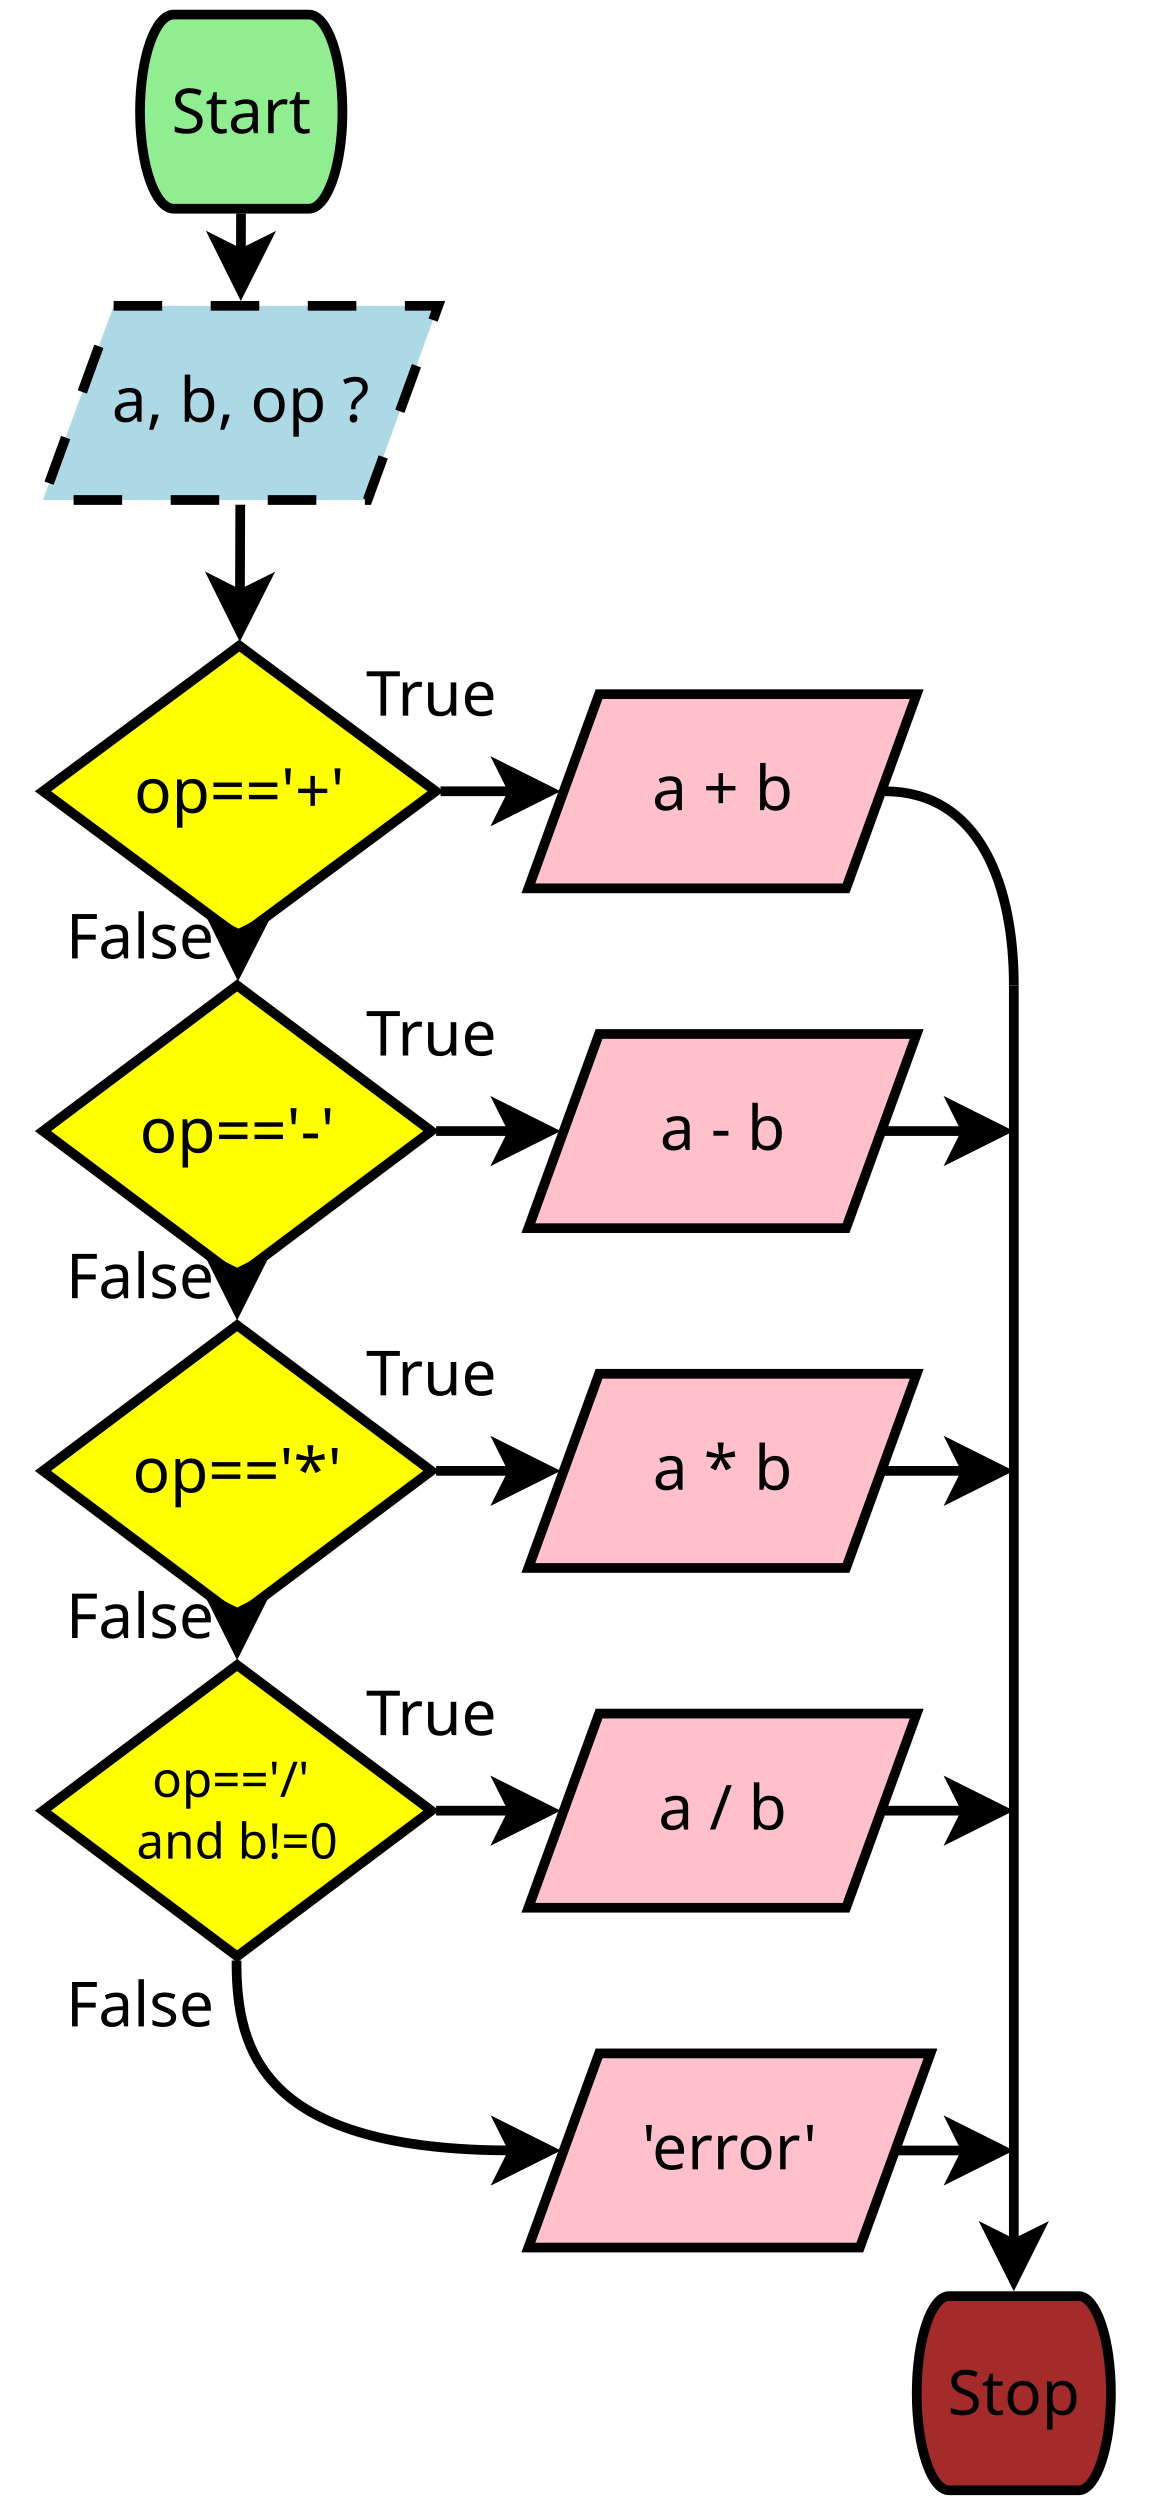
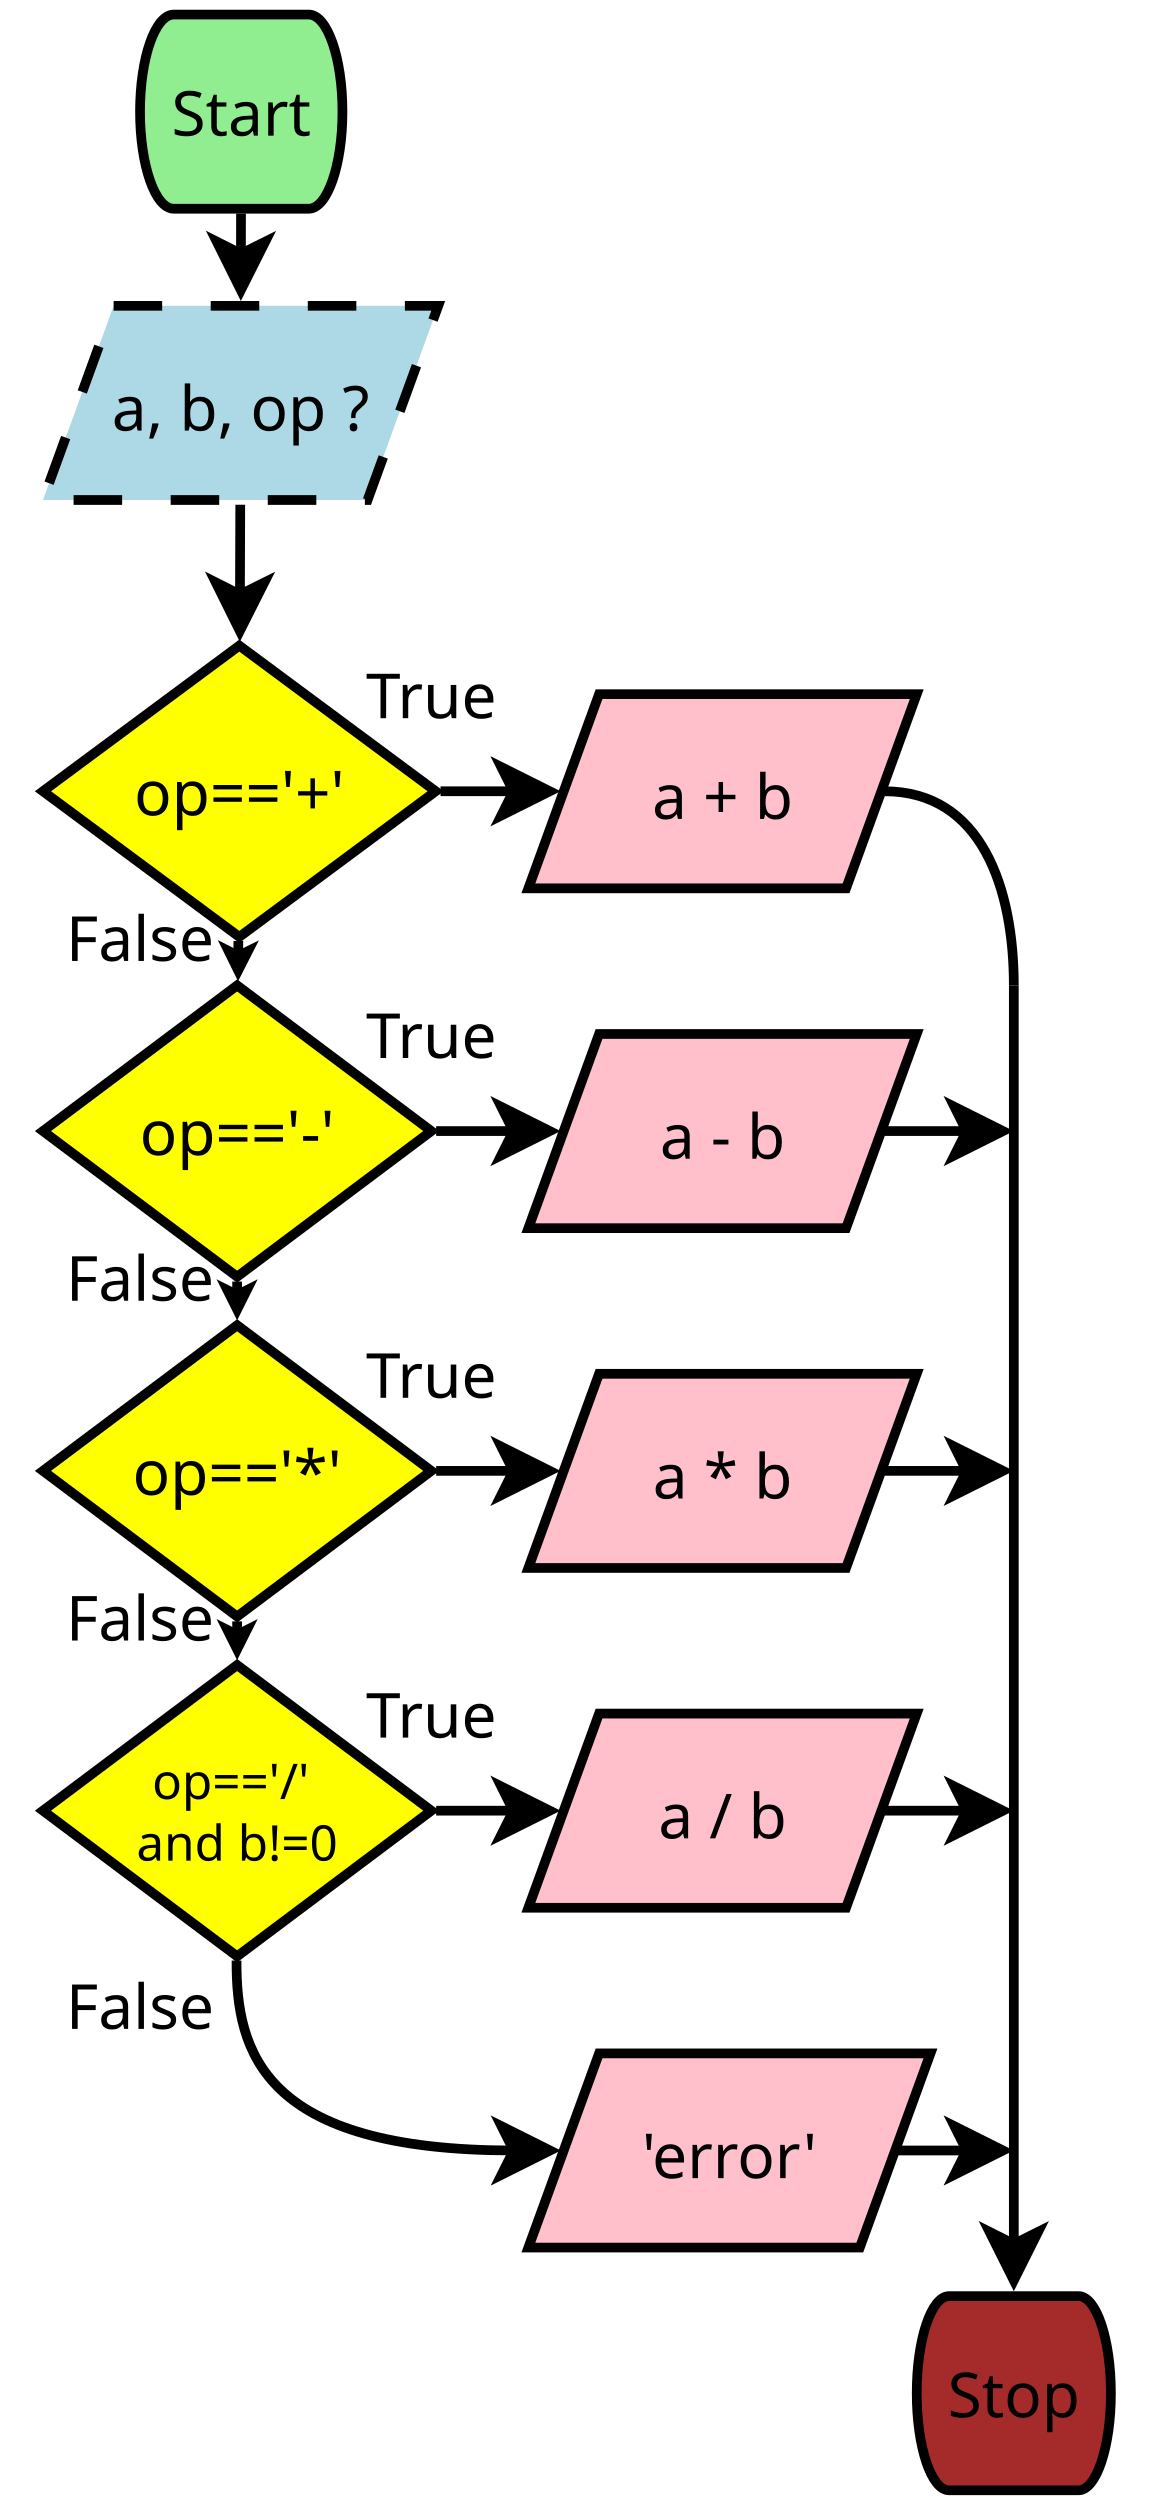
<svg xmlns="http://www.w3.org/2000/svg" width="12cm" height="26cm" viewBox="278 197 224 515">
+   <g id="Background" />
  <g id="Background">
    <g>
      <path style="fill: #90ee90; fill-opacity: 1; stroke-opacity: 1; stroke-width: 2; stroke: #000000" fill-rule="evenodd" d="M 306.95 200 L 334.75,200 C 338.588,200 341.7,208.954 341.7,220 C 341.7,231.046 338.588,240 334.75,240 L 306.95,240 C 303.112,240 300,231.046 300,220 C 300,208.954 303.112,200 306.95,200z" />
-       <text font-size="10.544" style="fill: #000000; fill-opacity: 1; stroke: none;text-anchor:middle;font-family:sans-serif;font-style:normal;font-weight:normal" x="320.85" y="223.197">
-         <tspan x="320.85" y="223.197" />
+       <text font-size="10.544" style="fill: #000000; fill-opacity: 1; stroke: none;text-anchor:middle;font-family:sans-serif;font-style:normal;font-weight:normal" x="320.85" y="225.272">
+         <tspan x="320.85" y="225.272" />
      </text>
    </g>
    <g>
      <polygon style="fill: #ffff00; fill-opacity: 1; stroke-opacity: 1; stroke-width: 2; stroke: #000000" fill-rule="evenodd" points="320.451,330 360.902,360 320.451,390 280,360 " />
-       <text font-size="12.8" style="fill: #000000; fill-opacity: 1; stroke: none;text-anchor:middle;font-family:sans-serif;font-style:normal;font-weight:normal" x="320.451" y="363.881">
-         <tspan x="320.451" y="363.881" />
+       <text font-size="12.8" style="fill: #000000; fill-opacity: 1; stroke: none;text-anchor:middle;font-family:sans-serif;font-style:normal;font-weight:normal" x="320.451" y="365.7">
+         <tspan x="320.451" y="365.7" />
      </text>
    </g>
    <g>
      <polygon style="fill: #ffc0cb; fill-opacity: 1; stroke-opacity: 1; stroke-width: 2; stroke: #000000" fill-rule="evenodd" points="394.559,620 462.832,620 448.274,660 380,660 " />
-       <text font-size="12.8" style="fill: #000000; fill-opacity: 1; stroke: none;text-anchor:middle;font-family:sans-serif;font-style:normal;font-weight:normal" x="421.416" y="643.881">
-         <tspan x="421.416" y="643.881">'error'</tspan>
+       <text font-size="12.8" style="fill: #000000; fill-opacity: 1; stroke: none;text-anchor:middle;font-family:sans-serif;font-style:normal;font-weight:normal" x="421.416" y="645.7">
+         <tspan x="421.416" y="645.7">'error'</tspan>
      </text>
    </g>
    <g>
      <path style="fill: #a52a2a; fill-opacity: 1; stroke-opacity: 1; stroke-width: 2; stroke: #000000" fill-rule="evenodd" d="M 466.667 670 L 493.333,670 C 497.015,670 500,678.954 500,690 C 500,701.046 497.015,710 493.333,710 L 466.667,710 C 462.985,710 460,701.046 460,690 C 460,678.954 462.985,670 466.667,670z" />
-       <text font-size="10.544" style="fill: #000000; fill-opacity: 1; stroke: none;text-anchor:middle;font-family:sans-serif;font-style:normal;font-weight:normal" x="480" y="693.197">
-         <tspan x="480" y="693.197" />
+       <text font-size="10.544" style="fill: #000000; fill-opacity: 1; stroke: none;text-anchor:middle;font-family:sans-serif;font-style:normal;font-weight:normal" x="480" y="695.272">
+         <tspan x="480" y="695.272" />
      </text>
    </g>
-     <text font-size="12.8" style="fill: #000000; fill-opacity: 1; stroke: none;text-anchor:middle;font-family:sans-serif;font-style:normal;font-weight:normal" x="300" y="394.431">
-       <tspan x="300" y="394.431">False</tspan>
+     <text font-size="12.8" style="fill: #000000; fill-opacity: 1; stroke: none;text-anchor:middle;font-family:sans-serif;font-style:normal;font-weight:normal" x="300" y="394.95">
+       <tspan x="300" y="394.95">False</tspan>
    </text>
-     <text font-size="12.8" style="fill: #000000; fill-opacity: 1; stroke: none;text-anchor:middle;font-family:sans-serif;font-style:normal;font-weight:normal" x="360" y="344.431">
-       <tspan x="360" y="344.431">True</tspan>
+     <text font-size="12.8" style="fill: #000000; fill-opacity: 1; stroke: none;text-anchor:middle;font-family:sans-serif;font-style:normal;font-weight:normal" x="360" y="344.95">
+       <tspan x="360" y="344.95">True</tspan>
    </text>
    <g>
      <polygon style="fill: #ffc0cb; fill-opacity: 1; stroke-opacity: 1; stroke-width: 2; stroke: #000000" fill-rule="evenodd" points="394.559,550 460,550 445.441,590 380,590 " />
-       <text font-size="12.8" style="fill: #000000; fill-opacity: 1; stroke: none;text-anchor:middle;font-family:sans-serif;font-style:normal;font-weight:normal" x="420" y="573.881">
-         <tspan x="420" y="573.881">a / b</tspan>
+       <text font-size="12.8" style="fill: #000000; fill-opacity: 1; stroke: none;text-anchor:middle;font-family:sans-serif;font-style:normal;font-weight:normal" x="420" y="575.7">
+         <tspan x="420" y="575.7">a / b</tspan>
      </text>
    </g>
    <g>
      <line style="fill: none; stroke-opacity: 1; stroke-width: 2; stroke: #000000" x1="361" y1="570" x2="376.902" y2="570" />
      <polygon style="fill: #000000; fill-opacity: 1; stroke-opacity: 1; stroke-width: 2; stroke: #000000" fill-rule="evenodd" points="384.402,570 374.402,575 376.902,570 374.402,565 " />
    </g>
    <g>
      <polygon style="fill: #ffc0cb; fill-opacity: 1; stroke-opacity: 1; stroke-width: 2; stroke: #000000" fill-rule="evenodd" points="394.559,340 460,340 445.441,380 380,380 " />
-       <text font-size="12.8" style="fill: #000000; fill-opacity: 1; stroke: none;text-anchor:middle;font-family:sans-serif;font-style:normal;font-weight:normal" x="420" y="363.881">
-         <tspan x="420" y="363.881">a + b</tspan>
+       <text font-size="12.8" style="fill: #000000; fill-opacity: 1; stroke: none;text-anchor:middle;font-family:sans-serif;font-style:normal;font-weight:normal" x="420" y="365.7">
+         <tspan x="420" y="365.7">a + b</tspan>
      </text>
    </g>
    <g>
      <line style="fill: none; stroke-opacity: 1; stroke-width: 2; stroke: #000000" x1="361.902" y1="360" x2="376.907" y2="360" />
      <polygon style="fill: #000000; fill-opacity: 1; stroke-opacity: 1; stroke-width: 2; stroke: #000000" fill-rule="evenodd" points="384.407,360 374.407,365 376.907,360 374.407,355 " />
    </g>
    <g>
-       <line style="fill: none; stroke-opacity: 1; stroke-width: 2; stroke: #000000" x1="320.252" y1="390.847" x2="320.261" y2="389.417" />
-       <polygon style="fill: #000000; fill-opacity: 1; stroke-opacity: 1; stroke-width: 2; stroke: #000000" fill-rule="evenodd" points="320.213,396.917 315.278,386.885 320.261,389.417 325.277,386.949 " />
+       <line style="fill: none; stroke-opacity: 1; stroke-width: 2; stroke: #000000" x1="320.252" y1="390.847" x2="320.232" y2="393.917" />
+       <polygon style="fill: #000000; fill-opacity: 1; stroke-opacity: 1; stroke-width: 2; stroke: #000000" fill-rule="evenodd" points="320.213,396.917 318.239,392.904 320.232,393.917 322.239,392.93 " />
    </g>
    <g>
      <polygon style="fill: #add8e6; fill-opacity: 1; stroke-opacity: 1; stroke-width: 2; stroke-dasharray: 10; stroke: #000000" fill-rule="evenodd" points="294.559,260 361.432,260 346.874,300 280,300 " />
-       <text font-size="12.8" style="fill: #000000; fill-opacity: 1; stroke: none;text-anchor:middle;font-family:sans-serif;font-style:normal;font-weight:normal" x="320.716" y="283.881">
-         <tspan x="320.716" y="283.881">a, b, op ?</tspan>
+       <text font-size="12.8" style="fill: #000000; fill-opacity: 1; stroke: none;text-anchor:middle;font-family:sans-serif;font-style:normal;font-weight:normal" x="320.716" y="285.7">
+         <tspan x="320.716" y="285.7">a, b, op ?</tspan>
      </text>
    </g>
    <g>
      <line style="fill: none; stroke-opacity: 1; stroke-width: 2; stroke: #000000" x1="320.803" y1="240.991" x2="320.785" y2="249.273" />
      <polygon style="fill: #000000; fill-opacity: 1; stroke-opacity: 1; stroke-width: 2; stroke: #000000" fill-rule="evenodd" points="320.768,256.773 315.79,246.762 320.785,249.273 325.79,246.784 " />
    </g>
    <g>
      <polygon style="fill: #ffff00; fill-opacity: 1; stroke-opacity: 1; stroke-width: 2; stroke: #000000" fill-rule="evenodd" points="320,540 360,570 320,600 280,570 " />
-       <text font-size="10.544" style="fill: #000000; fill-opacity: 1; stroke: none;text-anchor:middle;font-family:sans-serif;font-style:normal;font-weight:normal" x="320" y="573.197">
-         <tspan x="320" y="573.197" />
+       <text font-size="10.544" style="fill: #000000; fill-opacity: 1; stroke: none;text-anchor:middle;font-family:sans-serif;font-style:normal;font-weight:normal" x="320" y="574.71">
+         <tspan x="320" y="574.71" />
      </text>
    </g>
    <g>
      <path style="fill: none; stroke-opacity: 1; stroke-width: 2; stroke: #000000" d="M 319.879 600.867 C 319.805,619.767 325.282,640 376.962,640" />
      <polygon style="fill: #000000; fill-opacity: 1; stroke-opacity: 1; stroke-width: 2; stroke: #000000" fill-rule="evenodd" points="384.462,640 374.462,645 376.962,640 374.462,635 " />
    </g>
-     <text font-size="12.8" style="fill: #000000; fill-opacity: 1; stroke: none;text-anchor:middle;font-family:sans-serif;font-style:normal;font-weight:normal" x="300" y="464.431">
-       <tspan x="300" y="464.431">False</tspan>
+     <text font-size="12.8" style="fill: #000000; fill-opacity: 1; stroke: none;text-anchor:middle;font-family:sans-serif;font-style:normal;font-weight:normal" x="300" y="464.95">
+       <tspan x="300" y="464.95">False</tspan>
    </text>
-     <text font-size="12.8" style="fill: #000000; fill-opacity: 1; stroke: none;text-anchor:middle;font-family:sans-serif;font-style:normal;font-weight:normal" x="360" y="414.431">
-       <tspan x="360" y="414.431">True</tspan>
+     <text font-size="12.8" style="fill: #000000; fill-opacity: 1; stroke: none;text-anchor:middle;font-family:sans-serif;font-style:normal;font-weight:normal" x="360" y="414.95">
+       <tspan x="360" y="414.95">True</tspan>
    </text>
    <g>
      <line style="fill: none; stroke-opacity: 1; stroke-width: 2; stroke: #000000" x1="320.647" y1="300.977" x2="320.585" y2="319.483" />
      <polygon style="fill: #000000; fill-opacity: 1; stroke-opacity: 1; stroke-width: 2; stroke: #000000" fill-rule="evenodd" points="320.56,326.983 315.594,316.966 320.585,319.483 325.593,316.999 " />
    </g>
    <g>
      <polygon style="fill: #ffff00; fill-opacity: 1; stroke-opacity: 1; stroke-width: 2; stroke: #000000" fill-rule="evenodd" points="320,400 360,430 320,460 280,430 " />
-       <text font-size="12.8" style="fill: #000000; fill-opacity: 1; stroke: none;text-anchor:middle;font-family:sans-serif;font-style:normal;font-weight:normal" x="320" y="433.881">
-         <tspan x="320" y="433.881" />
+       <text font-size="12.8" style="fill: #000000; fill-opacity: 1; stroke: none;text-anchor:middle;font-family:sans-serif;font-style:normal;font-weight:normal" x="320" y="435.7">
+         <tspan x="320" y="435.7" />
      </text>
    </g>
    <g>
      <polygon style="fill: #ffff00; fill-opacity: 1; stroke-opacity: 1; stroke-width: 2; stroke: #000000" fill-rule="evenodd" points="320,470 360,500 320,530 280,500 " />
-       <text font-size="12.8" style="fill: #000000; fill-opacity: 1; stroke: none;text-anchor:middle;font-family:sans-serif;font-style:normal;font-weight:normal" x="320" y="503.881">
-         <tspan x="320" y="503.881" />
+       <text font-size="12.8" style="fill: #000000; fill-opacity: 1; stroke: none;text-anchor:middle;font-family:sans-serif;font-style:normal;font-weight:normal" x="320" y="505.7">
+         <tspan x="320" y="505.7" />
      </text>
    </g>
    <g>
-       <line style="fill: none; stroke-opacity: 1; stroke-width: 2; stroke: #000000" x1="320" y1="461" x2="320" y2="459.264" />
-       <polygon style="fill: #000000; fill-opacity: 1; stroke-opacity: 1; stroke-width: 2; stroke: #000000" fill-rule="evenodd" points="320,466.764 315,456.764 320,459.264 325,456.764 " />
+       <line style="fill: none; stroke-opacity: 1; stroke-width: 2; stroke: #000000" x1="320" y1="461" x2="320" y2="463.764" />
+       <polygon style="fill: #000000; fill-opacity: 1; stroke-opacity: 1; stroke-width: 2; stroke: #000000" fill-rule="evenodd" points="320,466.764 318,462.764 320,463.764 322,462.764 " />
    </g>
    <g>
      <polygon style="fill: #ffc0cb; fill-opacity: 1; stroke-opacity: 1; stroke-width: 2; stroke: #000000" fill-rule="evenodd" points="394.559,410 460,410 445.441,450 380,450 " />
-       <text font-size="12.8" style="fill: #000000; fill-opacity: 1; stroke: none;text-anchor:middle;font-family:sans-serif;font-style:normal;font-weight:normal" x="420" y="433.881">
-         <tspan x="420" y="433.881">a - b</tspan>
+       <text font-size="12.8" style="fill: #000000; fill-opacity: 1; stroke: none;text-anchor:middle;font-family:sans-serif;font-style:normal;font-weight:normal" x="420" y="435.7">
+         <tspan x="420" y="435.7">a - b</tspan>
      </text>
    </g>
    <g>
      <line style="fill: none; stroke-opacity: 1; stroke-width: 2; stroke: #000000" x1="361" y1="430" x2="376.902" y2="430" />
      <polygon style="fill: #000000; fill-opacity: 1; stroke-opacity: 1; stroke-width: 2; stroke: #000000" fill-rule="evenodd" points="384.402,430 374.402,435 376.902,430 374.402,425 " />
    </g>
    <g>
      <polygon style="fill: #ffc0cb; fill-opacity: 1; stroke-opacity: 1; stroke-width: 2; stroke: #000000" fill-rule="evenodd" points="394.559,480 460,480 445.441,520 380,520 " />
-       <text font-size="12.8" style="fill: #000000; fill-opacity: 1; stroke: none;text-anchor:middle;font-family:sans-serif;font-style:normal;font-weight:normal" x="420" y="503.881">
-         <tspan x="420" y="503.881">a * b</tspan>
+       <text font-size="12.8" style="fill: #000000; fill-opacity: 1; stroke: none;text-anchor:middle;font-family:sans-serif;font-style:normal;font-weight:normal" x="420" y="505.7">
+         <tspan x="420" y="505.7">a * b</tspan>
      </text>
    </g>
    <g>
      <line style="fill: none; stroke-opacity: 1; stroke-width: 2; stroke: #000000" x1="361" y1="500" x2="376.902" y2="500" />
      <polygon style="fill: #000000; fill-opacity: 1; stroke-opacity: 1; stroke-width: 2; stroke: #000000" fill-rule="evenodd" points="384.402,500 374.402,505 376.902,500 374.402,495 " />
    </g>
    <g>
-       <line style="fill: none; stroke-opacity: 1; stroke-width: 2; stroke: #000000" x1="320" y1="531" x2="320" y2="529.264" />
-       <polygon style="fill: #000000; fill-opacity: 1; stroke-opacity: 1; stroke-width: 2; stroke: #000000" fill-rule="evenodd" points="320,536.764 315,526.764 320,529.264 325,526.764 " />
+       <line style="fill: none; stroke-opacity: 1; stroke-width: 2; stroke: #000000" x1="320" y1="531" x2="320" y2="533.764" />
+       <polygon style="fill: #000000; fill-opacity: 1; stroke-opacity: 1; stroke-width: 2; stroke: #000000" fill-rule="evenodd" points="320,536.764 318,532.764 320,533.764 322,532.764 " />
    </g>
-     <text font-size="12.8" style="fill: #000000; fill-opacity: 1; stroke: none;text-anchor:middle;font-family:sans-serif;font-style:normal;font-weight:normal" x="360" y="484.431">
-       <tspan x="360" y="484.431">True</tspan>
+     <text font-size="12.8" style="fill: #000000; fill-opacity: 1; stroke: none;text-anchor:middle;font-family:sans-serif;font-style:normal;font-weight:normal" x="360" y="484.95">
+       <tspan x="360" y="484.95">True</tspan>
    </text>
-     <text font-size="12.8" style="fill: #000000; fill-opacity: 1; stroke: none;text-anchor:middle;font-family:sans-serif;font-style:normal;font-weight:normal" x="360" y="554.431">
-       <tspan x="360" y="554.431">True</tspan>
+     <text font-size="12.8" style="fill: #000000; fill-opacity: 1; stroke: none;text-anchor:middle;font-family:sans-serif;font-style:normal;font-weight:normal" x="360" y="554.95">
+       <tspan x="360" y="554.95">True</tspan>
    </text>
-     <text font-size="12.8" style="fill: #000000; fill-opacity: 1; stroke: none;text-anchor:middle;font-family:sans-serif;font-style:normal;font-weight:normal" x="300" y="534.431">
-       <tspan x="300" y="534.431">False</tspan>
+     <text font-size="12.8" style="fill: #000000; fill-opacity: 1; stroke: none;text-anchor:middle;font-family:sans-serif;font-style:normal;font-weight:normal" x="300" y="534.95">
+       <tspan x="300" y="534.95">False</tspan>
    </text>
-     <text font-size="12.8" style="fill: #000000; fill-opacity: 1; stroke: none;text-anchor:middle;font-family:sans-serif;font-style:normal;font-weight:normal" x="300" y="614.431">
-       <tspan x="300" y="614.431">False</tspan>
+     <text font-size="12.8" style="fill: #000000; fill-opacity: 1; stroke: none;text-anchor:middle;font-family:sans-serif;font-style:normal;font-weight:normal" x="300" y="614.95">
+       <tspan x="300" y="614.95">False</tspan>
    </text>
    <g>
      <line style="fill: none; stroke-opacity: 1; stroke-width: 2; stroke: #000000" x1="480" y1="400" x2="480" y2="659.263" />
      <polygon style="fill: #000000; fill-opacity: 1; stroke-opacity: 1; stroke-width: 2; stroke: #000000" fill-rule="evenodd" points="480,666.763 475,656.763 480,659.263 485,656.763 " />
    </g>
    <g>
      <line style="fill: none; stroke-opacity: 1; stroke-width: 2; stroke: #000000" x1="453.354" y1="430" x2="470.264" y2="430" />
      <polygon style="fill: #000000; fill-opacity: 1; stroke-opacity: 1; stroke-width: 2; stroke: #000000" fill-rule="evenodd" points="477.764,430 467.764,435 470.264,430 467.764,425 " />
    </g>
    <g>
      <line style="fill: none; stroke-opacity: 1; stroke-width: 2; stroke: #000000" x1="453.354" y1="500" x2="470.264" y2="500" />
      <polygon style="fill: #000000; fill-opacity: 1; stroke-opacity: 1; stroke-width: 2; stroke: #000000" fill-rule="evenodd" points="477.764,500 467.764,505 470.264,500 467.764,495 " />
    </g>
    <g>
      <line style="fill: none; stroke-opacity: 1; stroke-width: 2; stroke: #000000" x1="453.354" y1="570" x2="470.264" y2="570" />
      <polygon style="fill: #000000; fill-opacity: 1; stroke-opacity: 1; stroke-width: 2; stroke: #000000" fill-rule="evenodd" points="477.764,570 467.764,575 470.264,570 467.764,565 " />
    </g>
    <g>
      <line style="fill: none; stroke-opacity: 1; stroke-width: 2; stroke: #000000" x1="455.285" y1="640" x2="470.264" y2="640" />
      <polygon style="fill: #000000; fill-opacity: 1; stroke-opacity: 1; stroke-width: 2; stroke: #000000" fill-rule="evenodd" points="477.764,640 467.764,645 470.264,640 467.764,635 " />
    </g>
    <path style="fill: none; stroke-opacity: 1; stroke-width: 2; stroke: #000000" d="M 453.353 360 C 473.353,360 480,380 480,400" />
-     <text font-size="12.8" style="fill: #000000; fill-opacity: 1; stroke: none;text-anchor:middle;font-family:sans-serif;font-style:normal;font-weight:normal" x="320.45" y="364.431">
-       <tspan x="320.45" y="364.431">op=='+'</tspan>
+     <text font-size="12.8" style="fill: #000000; fill-opacity: 1; stroke: none;text-anchor:middle;font-family:sans-serif;font-style:normal;font-weight:normal" x="320.45" y="364.95">
+       <tspan x="320.45" y="364.95">op=='+'</tspan>
    </text>
-     <text font-size="12.8" style="fill: #000000; fill-opacity: 1; stroke: none;text-anchor:middle;font-family:sans-serif;font-style:normal;font-weight:normal" x="320" y="434.431">
-       <tspan x="320" y="434.431">op=='-'</tspan>
+     <text font-size="12.8" style="fill: #000000; fill-opacity: 1; stroke: none;text-anchor:middle;font-family:sans-serif;font-style:normal;font-weight:normal" x="320" y="434.95">
+       <tspan x="320" y="434.95">op=='-'</tspan>
    </text>
-     <text font-size="12.8" style="fill: #000000; fill-opacity: 1; stroke: none;text-anchor:middle;font-family:sans-serif;font-style:normal;font-weight:normal" x="320" y="504.431">
-       <tspan x="320" y="504.431">op=='*'</tspan>
+     <text font-size="12.8" style="fill: #000000; fill-opacity: 1; stroke: none;text-anchor:middle;font-family:sans-serif;font-style:normal;font-weight:normal" x="320" y="504.95">
+       <tspan x="320" y="504.95">op=='*'</tspan>
    </text>
-     <text font-size="10.16" style="fill: #000000; fill-opacity: 1; stroke: none;text-anchor:middle;font-family:sans-serif;font-style:normal;font-weight:normal" x="320" y="567.167">
-       <tspan x="320" y="567.167">op=='/'</tspan>
-       <tspan x="320" y="579.867">and b!=0</tspan>
+     <text font-size="10.16" style="fill: #000000; fill-opacity: 1; stroke: none;text-anchor:middle;font-family:sans-serif;font-style:normal;font-weight:normal" x="320" y="567.6">
+       <tspan x="320" y="567.6">op=='/'</tspan>
+       <tspan x="320" y="580.3">and b!=0</tspan>
    </text>
-     <text font-size="12.8" style="fill: #000000; fill-opacity: 1; stroke: none;text-anchor:middle;font-family:sans-serif;font-style:normal;font-weight:normal" x="320.85" y="224.431">
-       <tspan x="320.85" y="224.431">Start</tspan>
+     <text font-size="12.8" style="fill: #000000; fill-opacity: 1; stroke: none;text-anchor:middle;font-family:sans-serif;font-style:normal;font-weight:normal" x="320.85" y="224.95">
+       <tspan x="320.85" y="224.95">Start</tspan>
    </text>
-     <text font-size="12.8" style="fill: #000000; fill-opacity: 1; stroke: none;text-anchor:middle;font-family:sans-serif;font-style:normal;font-weight:normal" x="480" y="694.431">
-       <tspan x="480" y="694.431">Stop</tspan>
+     <text font-size="12.8" style="fill: #000000; fill-opacity: 1; stroke: none;text-anchor:middle;font-family:sans-serif;font-style:normal;font-weight:normal" x="480" y="694.95">
+       <tspan x="480" y="694.95">Stop</tspan>
    </text>
  </g>
</svg>
